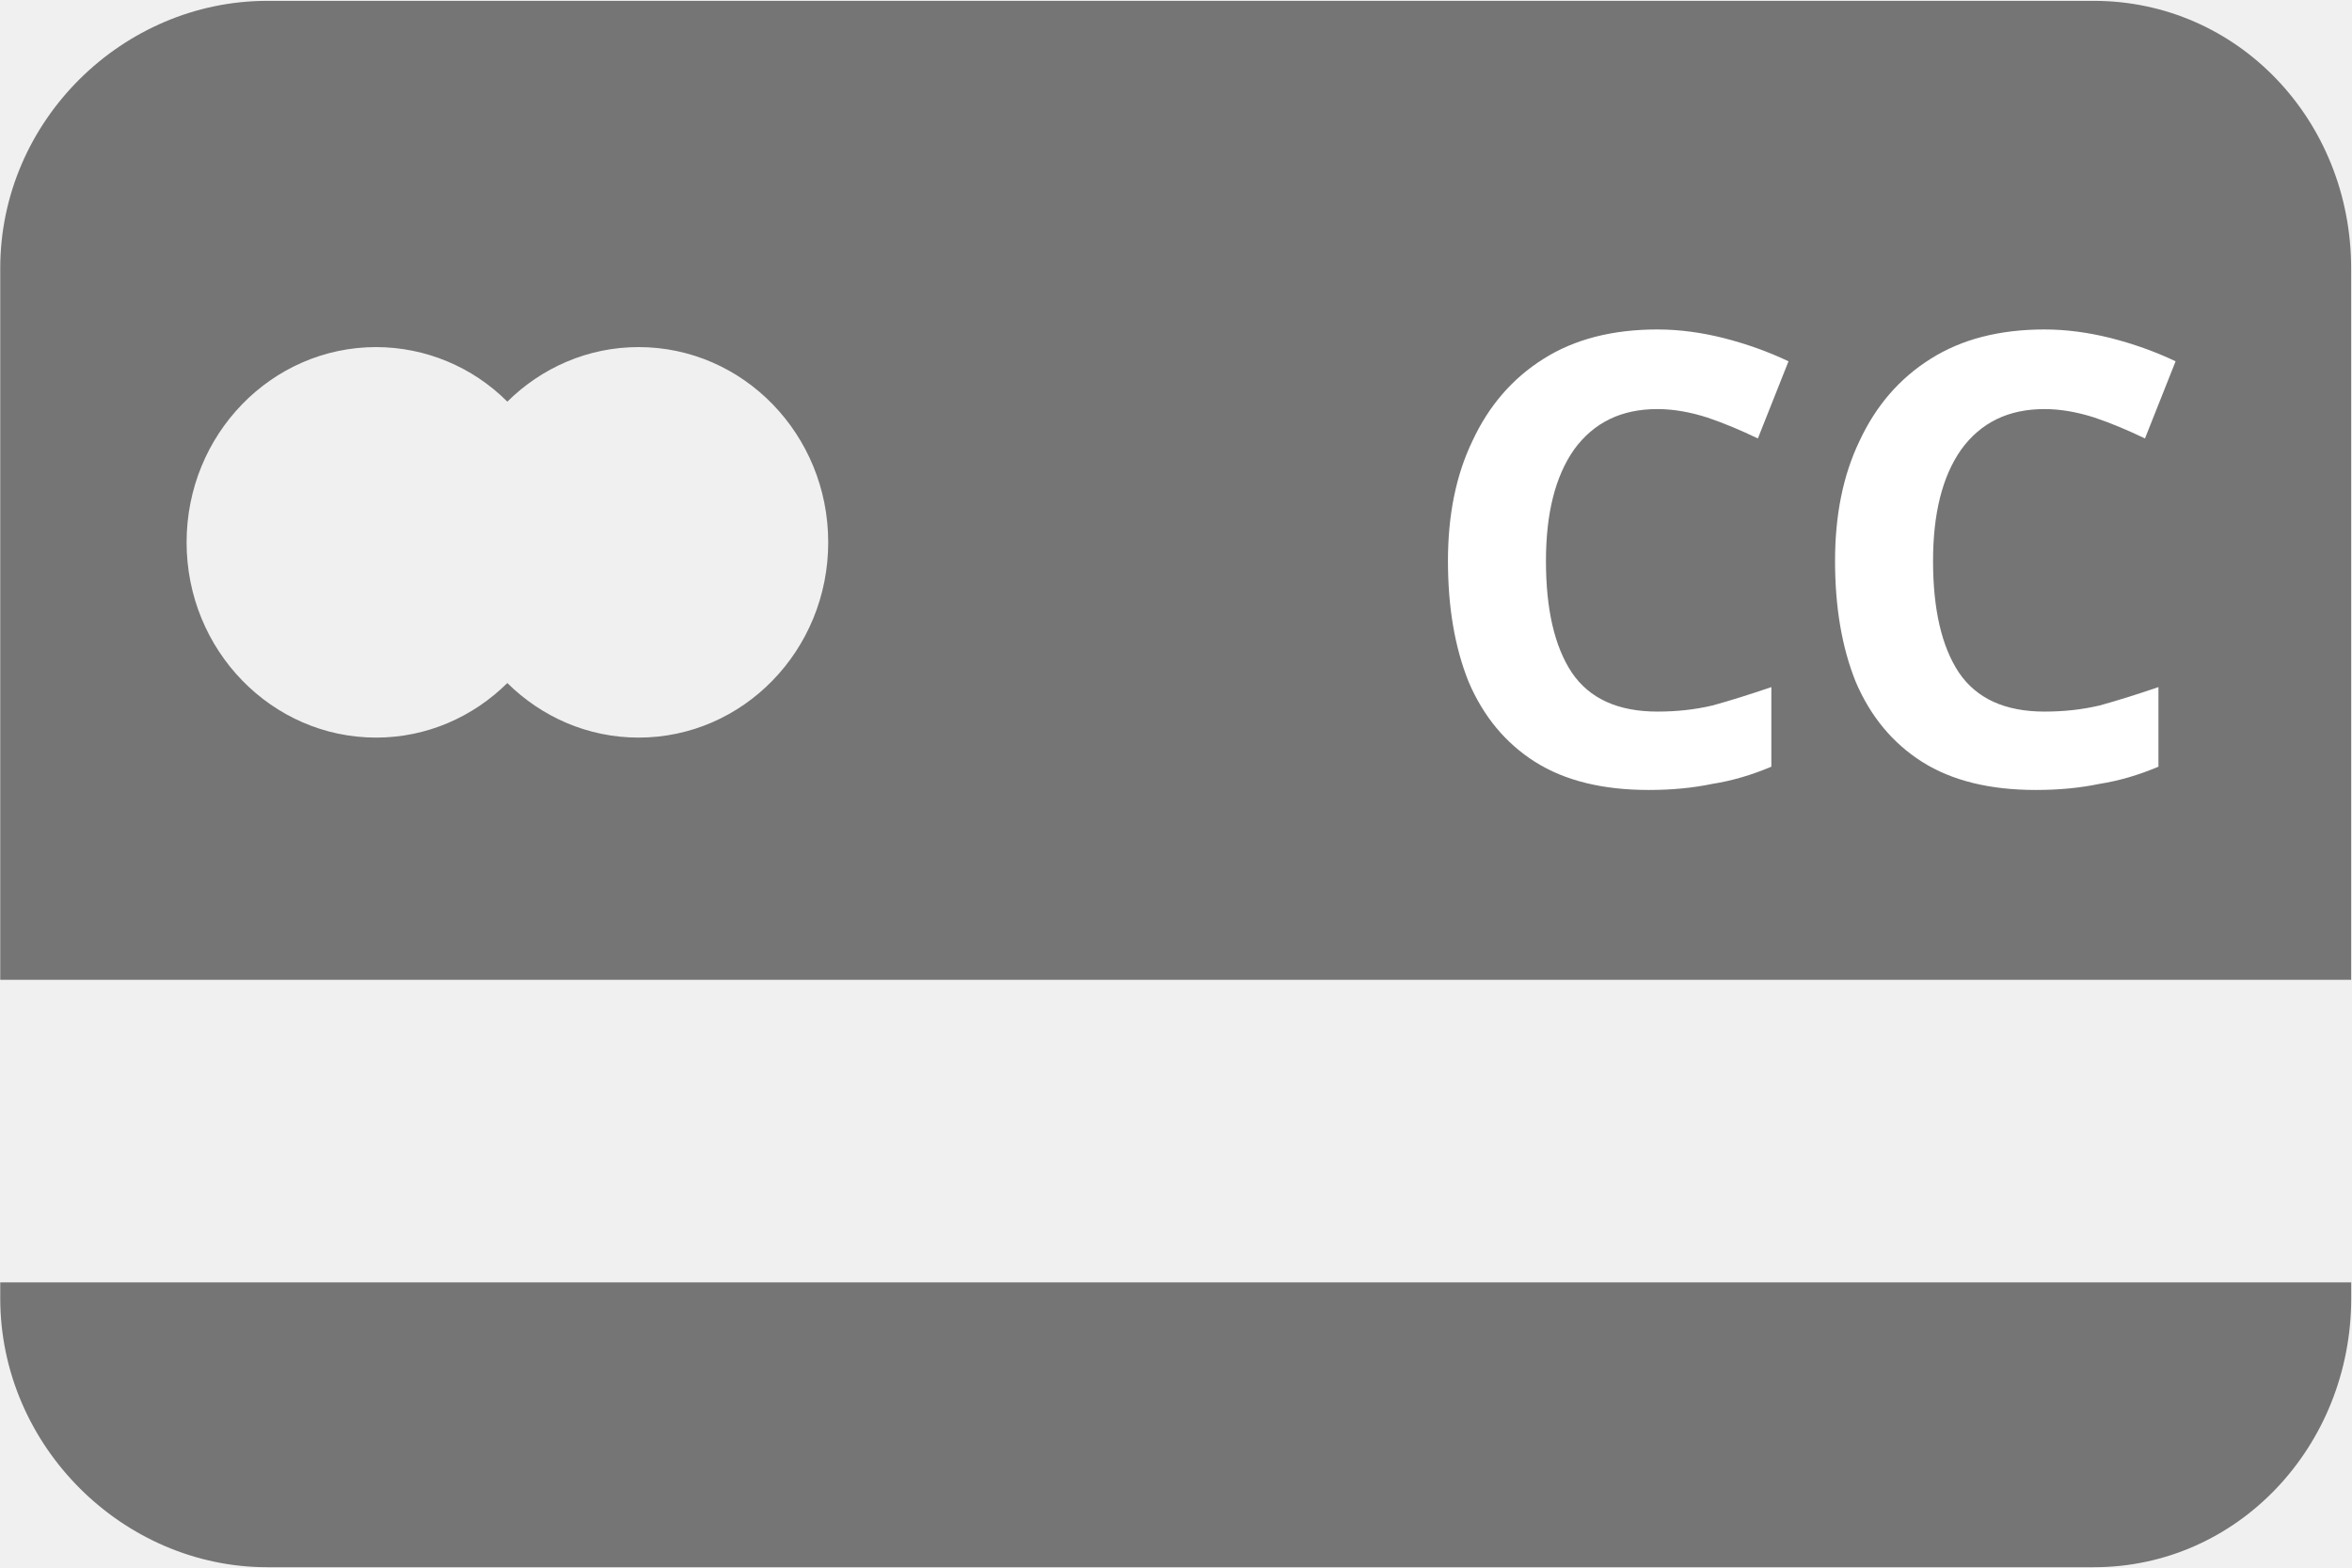
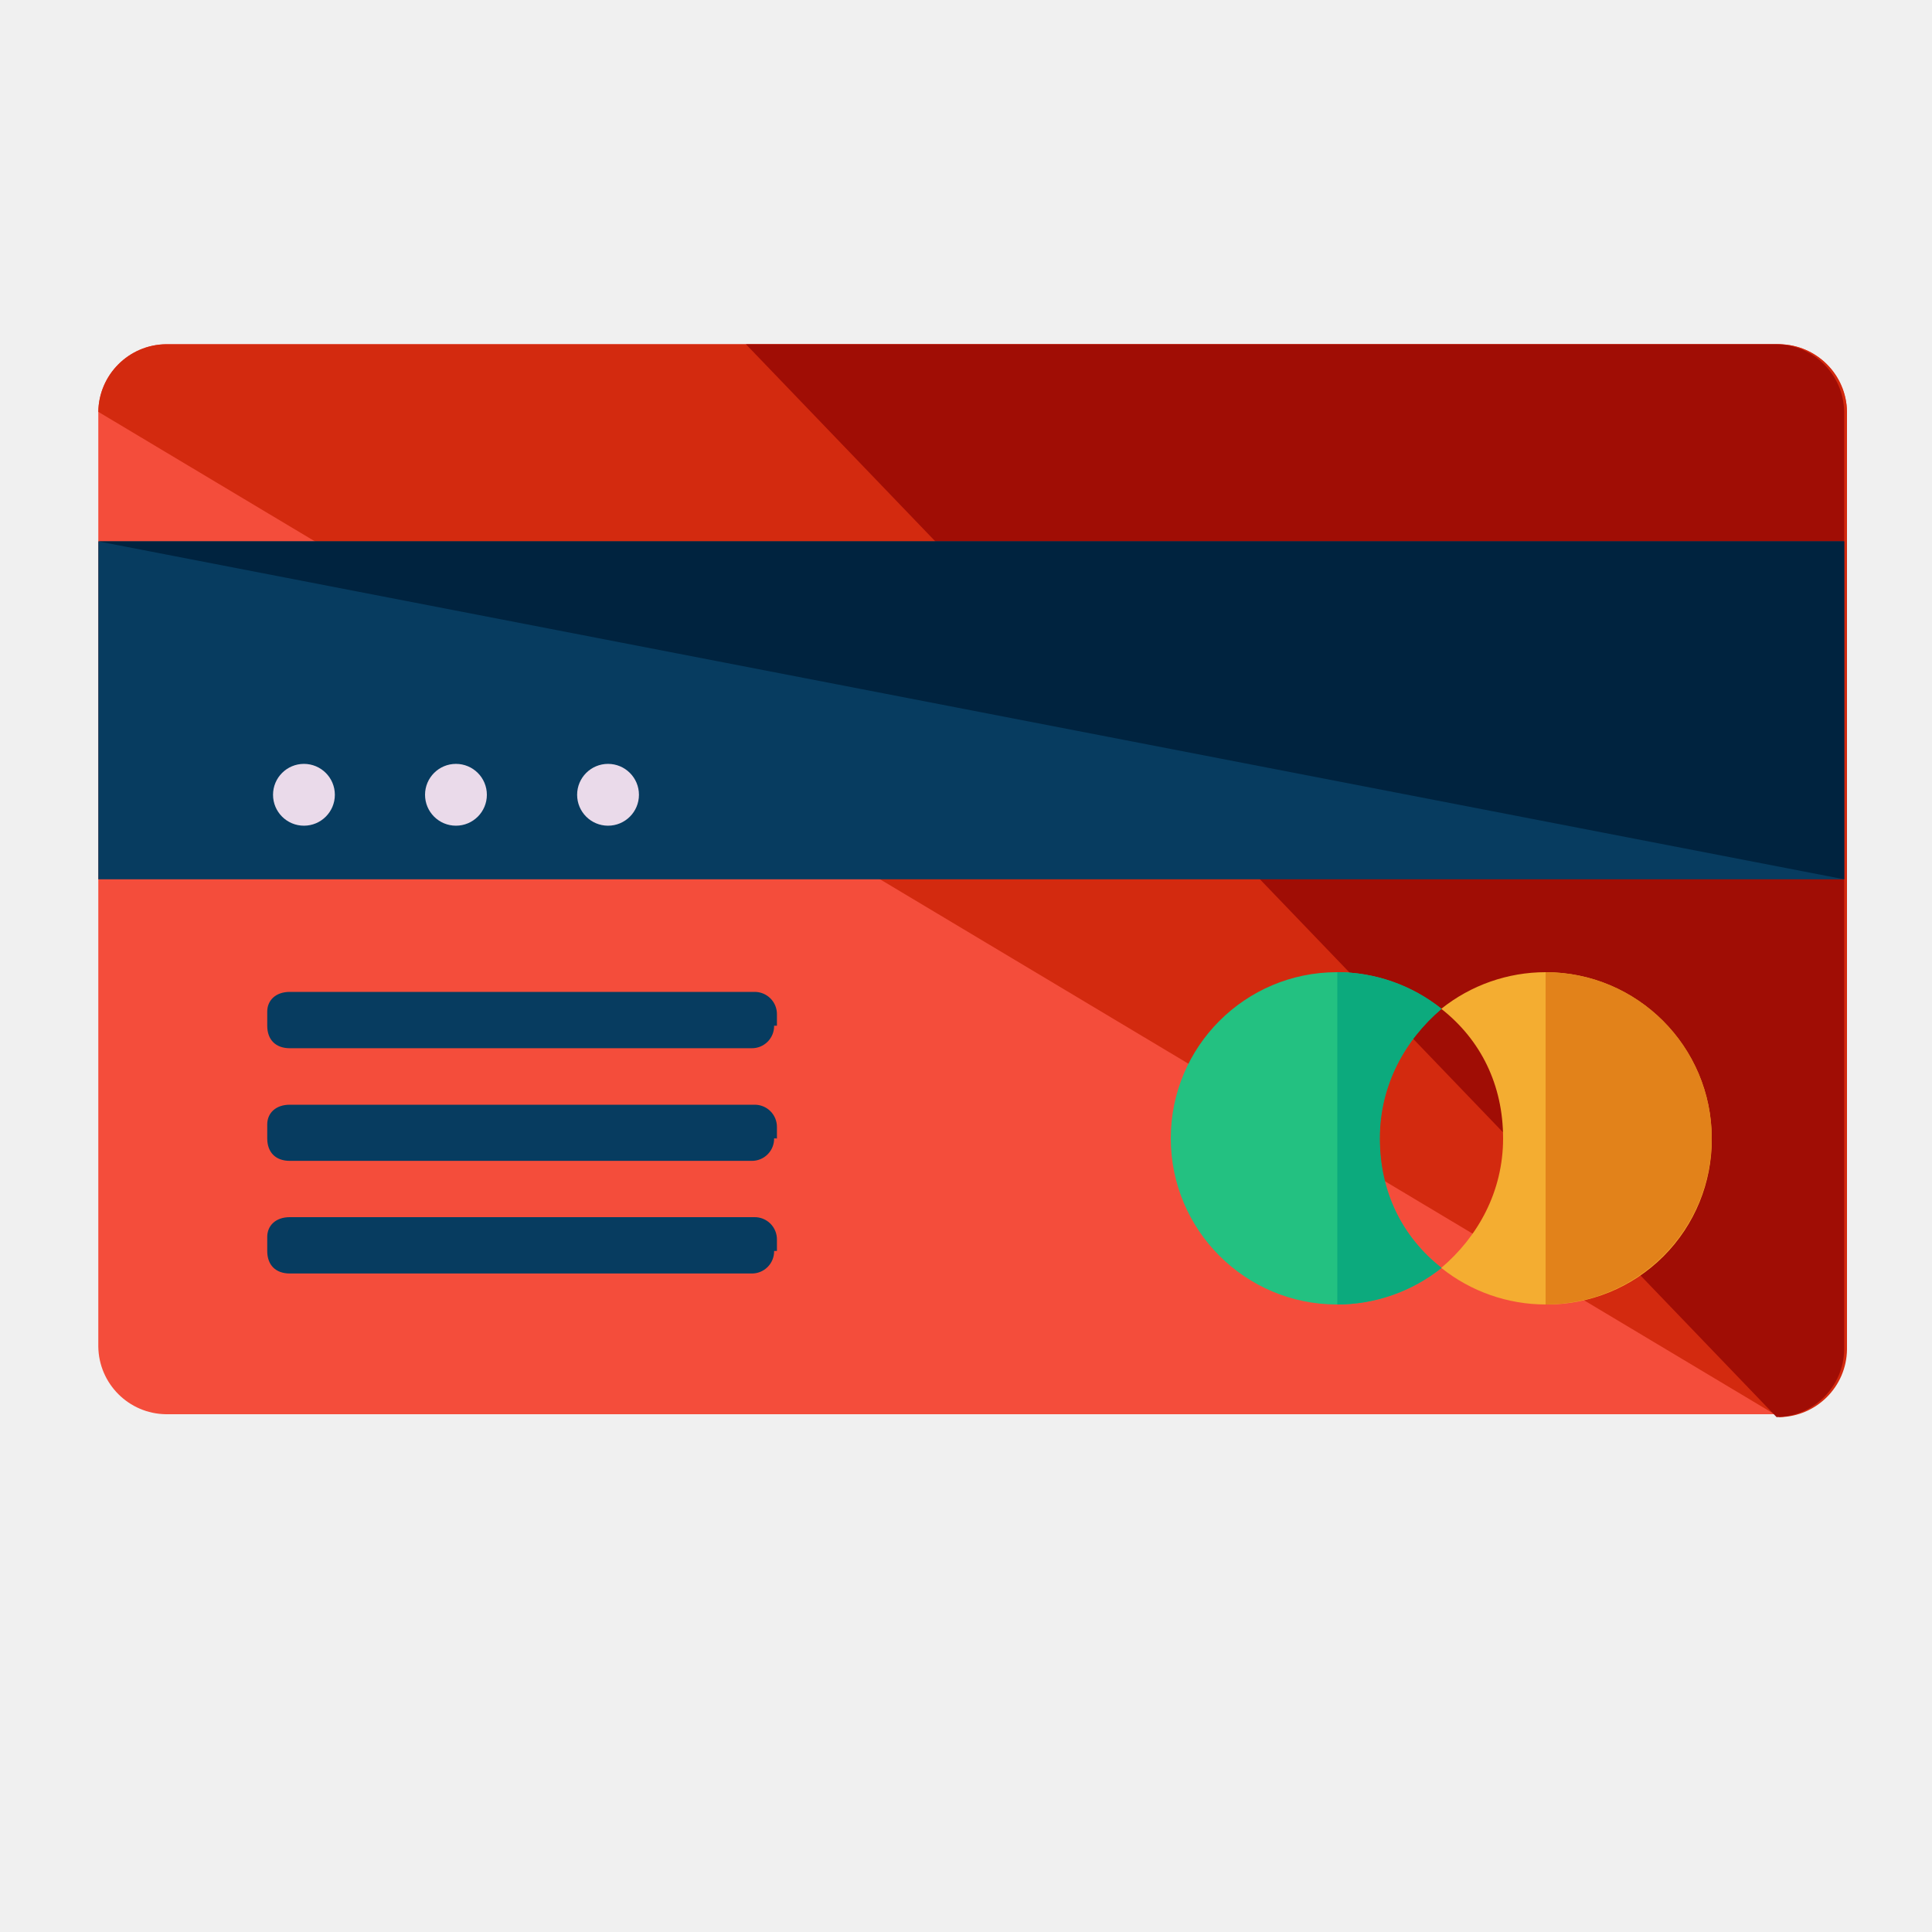
- <svg xmlns="http://www.w3.org/2000/svg" width="30" height="20">
-   <path fill="#757575" fill-rule="evenodd" d="M26.707 19.994H3.408c-1.836 0-3.405-1.542-3.405-3.432v-.202H29.99v.202c0 1.89-1.448 3.432-3.283 3.432zM.003 3.423c0-1.89 1.569-3.412 3.405-3.412h23.299c1.835 0 3.282 1.522 3.282 3.412V12.5H.003V3.423zM4.798 9.41c.649 0 1.239-.266 1.673-.696.435.43 1.024.696 1.674.696 1.336 0 2.419-1.115 2.419-2.491 0-1.376-1.083-2.491-2.419-2.491-.65 0-1.239.266-1.674.696a2.368 2.368 0 0 0-1.673-.696c-1.335 0-2.418 1.115-2.418 2.491 0 1.376 1.084 2.491 2.418 2.491z" />
-   <text x="18" y="10" fill="#FFF" font-family="Quicksand" font-size="8" font-weight="bold">
-         CC
-     </text>
+ <svg xmlns="http://www.w3.org/2000/svg" id="Layer_1" data-name="Layer 1" viewBox="0 0 500 500">
+   <defs>
+     <style>
+             .cls-1{fill:#f44d3b}.cls-2{fill:#d32a0f}.cls-3{fill:#a00d05}.cls-4{fill:#073c60}.cls-5{fill:#00233f}.cls-6{fill:#23c181}.cls-7{fill:#0caa7d}.cls-8{fill:#f4ad31}.cls-9{fill:#e2821a}.cls-10{fill:#eadaea}
+         </style>
+   </defs>
+   <path d="M477.27 348.53A17.73 17.73 0 0 1 459.78 366H42.93a17.74 17.74 0 0 1-17.49-17.49V106.58a17.74 17.74 0 0 1 17.49-17.49h417.58A17.74 17.74 0 0 1 478 106.58v242zm0 0" class="cls-1" />
+   <path d="M25.44 106.58a17.74 17.74 0 0 1 17.49-17.49h417.58A17.74 17.74 0 0 1 478 106.58v242.68a17.74 17.74 0 0 1-17.49 17.49" class="cls-2" />
+   <path d="M193.05 89.09h266.73a17.73 17.73 0 0 1 17.49 17.49v242.68a17.73 17.73 0 0 1-17.49 17.49" class="cls-3" />
+   <path d="M25.44 140.11h451.83v87.45H25.44z" class="cls-4" />
+   <path d="M477.27 227.56v-87.45H25.44" class="cls-5" />
+   <path d="M200.34 265.45a5.74 5.74 0 0 1-5.83 5.83H75c-3.65 0-5.84-2.19-5.84-5.83v-3.64c0-2.92 2.19-5.11 5.84-5.11h120.24a5.75 5.75 0 0 1 5.83 5.84v2.91zm0 0M200.34 294.6a5.74 5.74 0 0 1-5.83 5.83H75c-3.65 0-5.84-2.18-5.84-5.83V291c0-2.92 2.19-5.1 5.84-5.1h120.24a5.74 5.74 0 0 1 5.83 5.83v2.91zm0 0M200.34 323.75a5.74 5.74 0 0 1-5.83 5.83H75c-3.65 0-5.84-2.18-5.84-5.83v-3.64c0-2.92 2.19-5.11 5.84-5.11h120.24a5.75 5.75 0 0 1 5.83 5.84v2.91zm0 0" class="cls-4" />
+   <path d="M357 294.6c0-13.85 6.57-25.51 16-33.52a43.3 43.3 0 0 0-27-9.48 43 43 0 1 0 0 86 43.35 43.35 0 0 0 27-9.47c-10.2-8-16-19.68-16-33.53zm0 0" class="cls-6" />
+   <path d="M346.1 337.6a43.35 43.35 0 0 0 27-9.47c-10.2-8-16-19.68-16-33.53s6.57-25.51 16-33.52a43.3 43.3 0 0 0-27-9.48" class="cls-7" />
+   <path d="M400 251.6a43.3 43.3 0 0 0-27 9.48c10.2 8 16 19.67 16 33.52s-6.56 25.51-16 33.53a43.35 43.35 0 0 0 27 9.47 42.62 42.62 0 0 0 43-43 43.08 43.08 0 0 0-43-43zm0 0" class="cls-8" />
+   <path d="M400 337.6a43 43 0 0 0 0-86" class="cls-9" />
+   <path d="M86.66 205.69a8 8 0 1 1-8-8 8 8 0 0 1 8 8zm0 0M126 205.69a8 8 0 1 1-8-8 8 8 0 0 1 8 8zm0 0M165.36 205.69a8 8 0 1 1-8-8 8 8 0 0 1 8 8zm0 0" class="cls-10" />
</svg>
